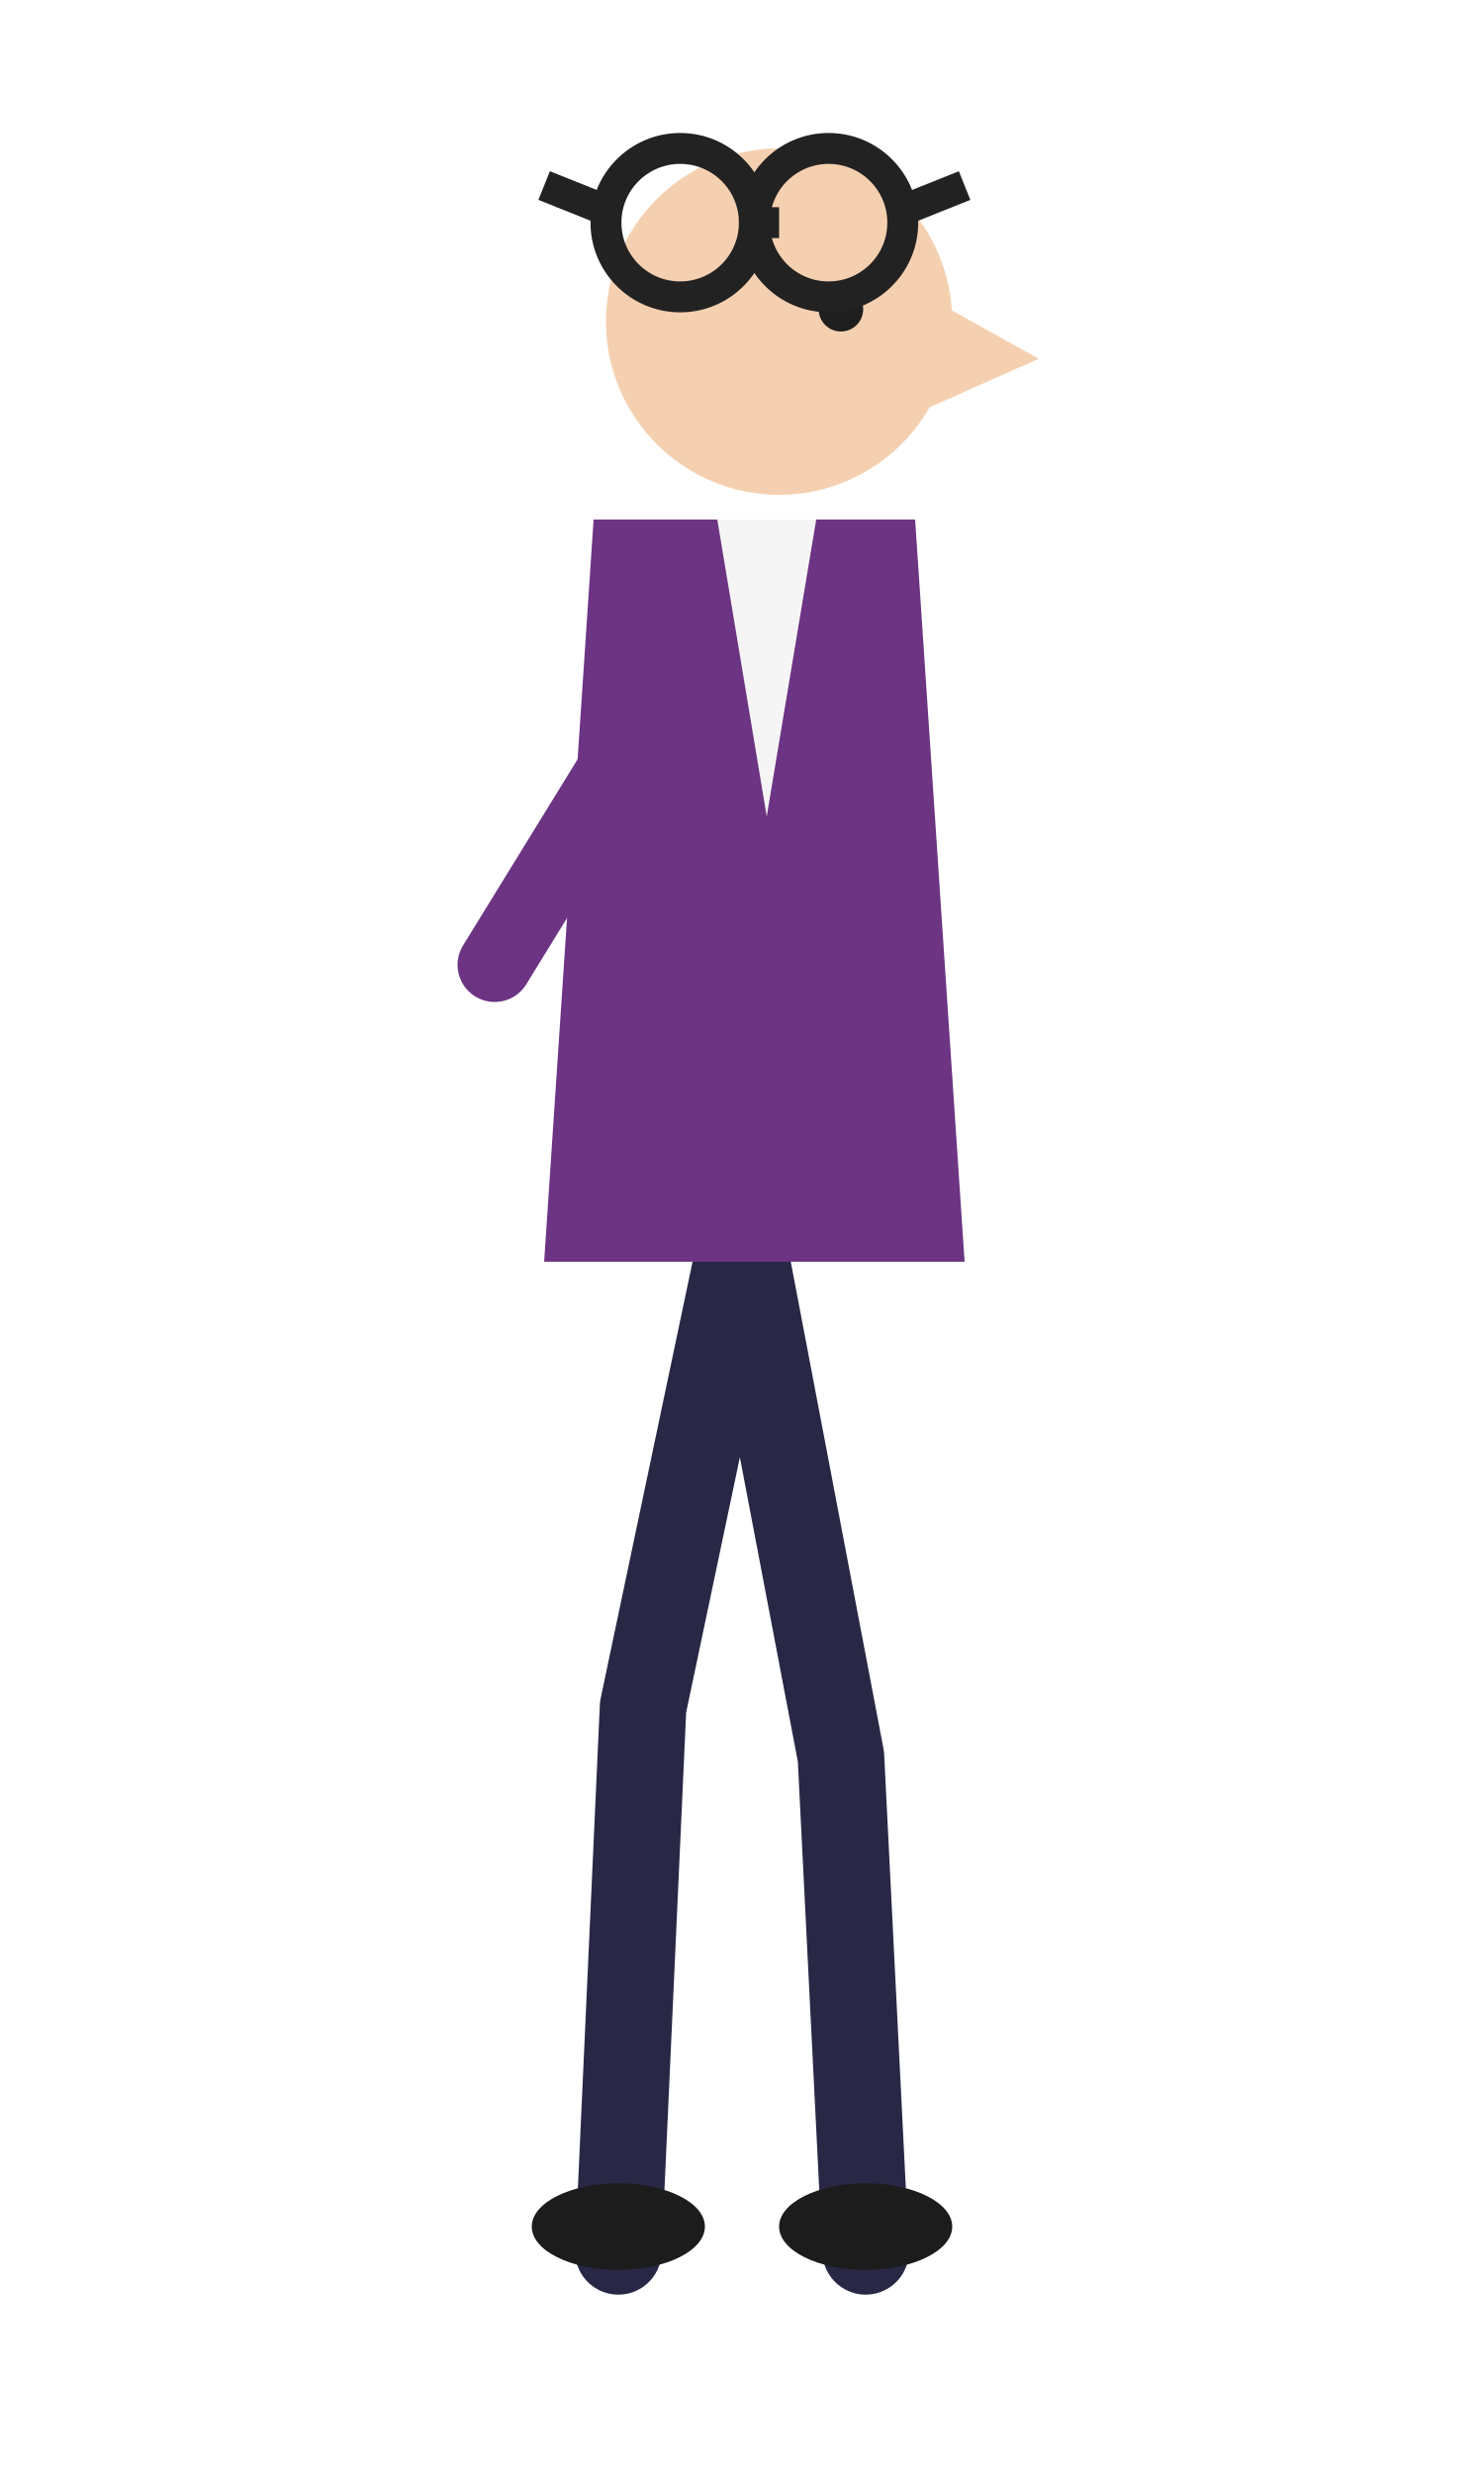
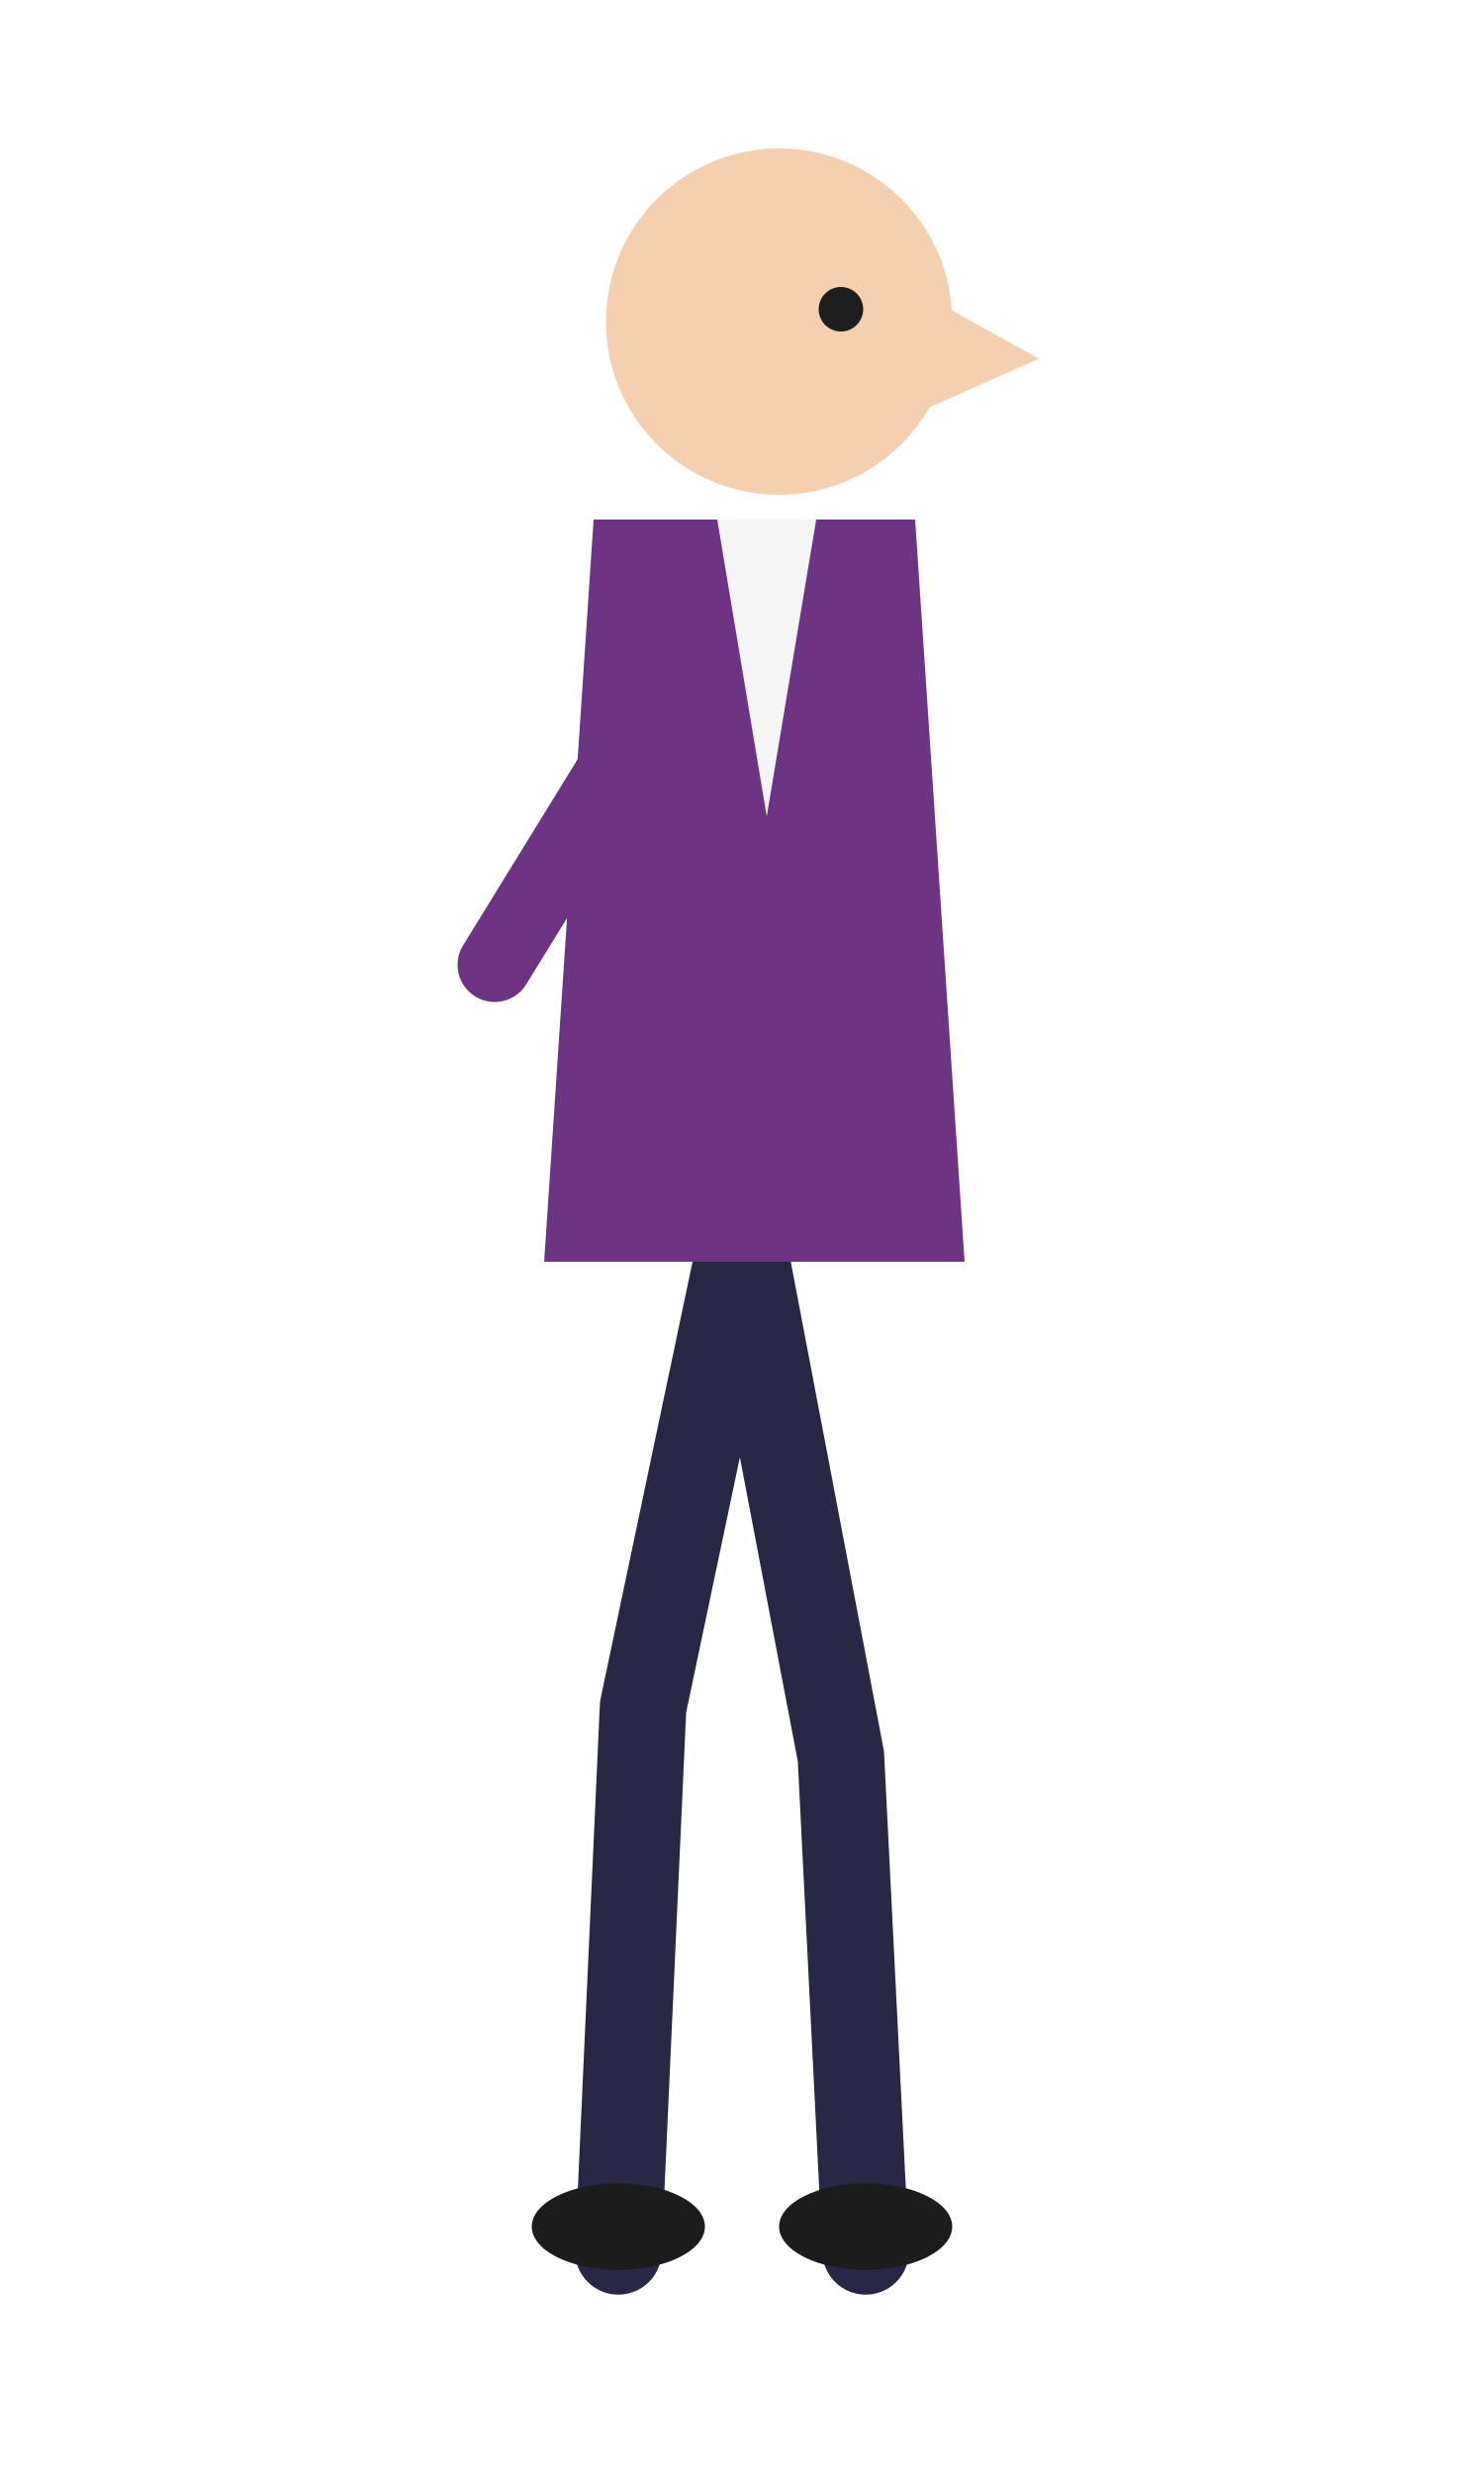
<svg xmlns="http://www.w3.org/2000/svg" viewBox="0 0 120 200" width="120" height="200">
  <g stroke="#282846" stroke-width="7" stroke-linecap="round" fill="none" stroke-linejoin="round">
    <path d="M60 100 L68 142 L70 182 M60 100 L52 138 L50 182" />
  </g>
  <ellipse cx="70" cy="180" rx="7" ry="3.5" fill="#1c1c1c" />
  <ellipse cx="50" cy="180" rx="7" ry="3.5" fill="#1c1c1c" />
  <path d="M48 42 L74 42 L78 102 L44 102 Z" fill="#6c3483" />
  <path d="M58 42 L66 42 L62 66 Z" fill="#f5f5f5" />
  <g stroke="#6c3483" stroke-width="6" stroke-linecap="round" fill="none">
    <path d="M56 52 L40 78" />
  </g>
  <circle cx="63" cy="26" r="14" fill="#f5d0b0" />
  <path d="M75 24 L84 29 L75 33 Z" fill="#f5d0b0" />
  <path d="" fill="#d4a017" />
  <circle cx="68" cy="25" r="1.8" fill="#1e1e1e" />
-   <g stroke="#222" stroke-width="2.5" fill="none">
-     <circle cx="55" cy="18" r="6" />
-     <circle cx="67" cy="18" r="6" />
-     <path d="M61 18 L63 18 M49 17 L44 15 M73 17 L78 15" />
-   </g>
</svg>
